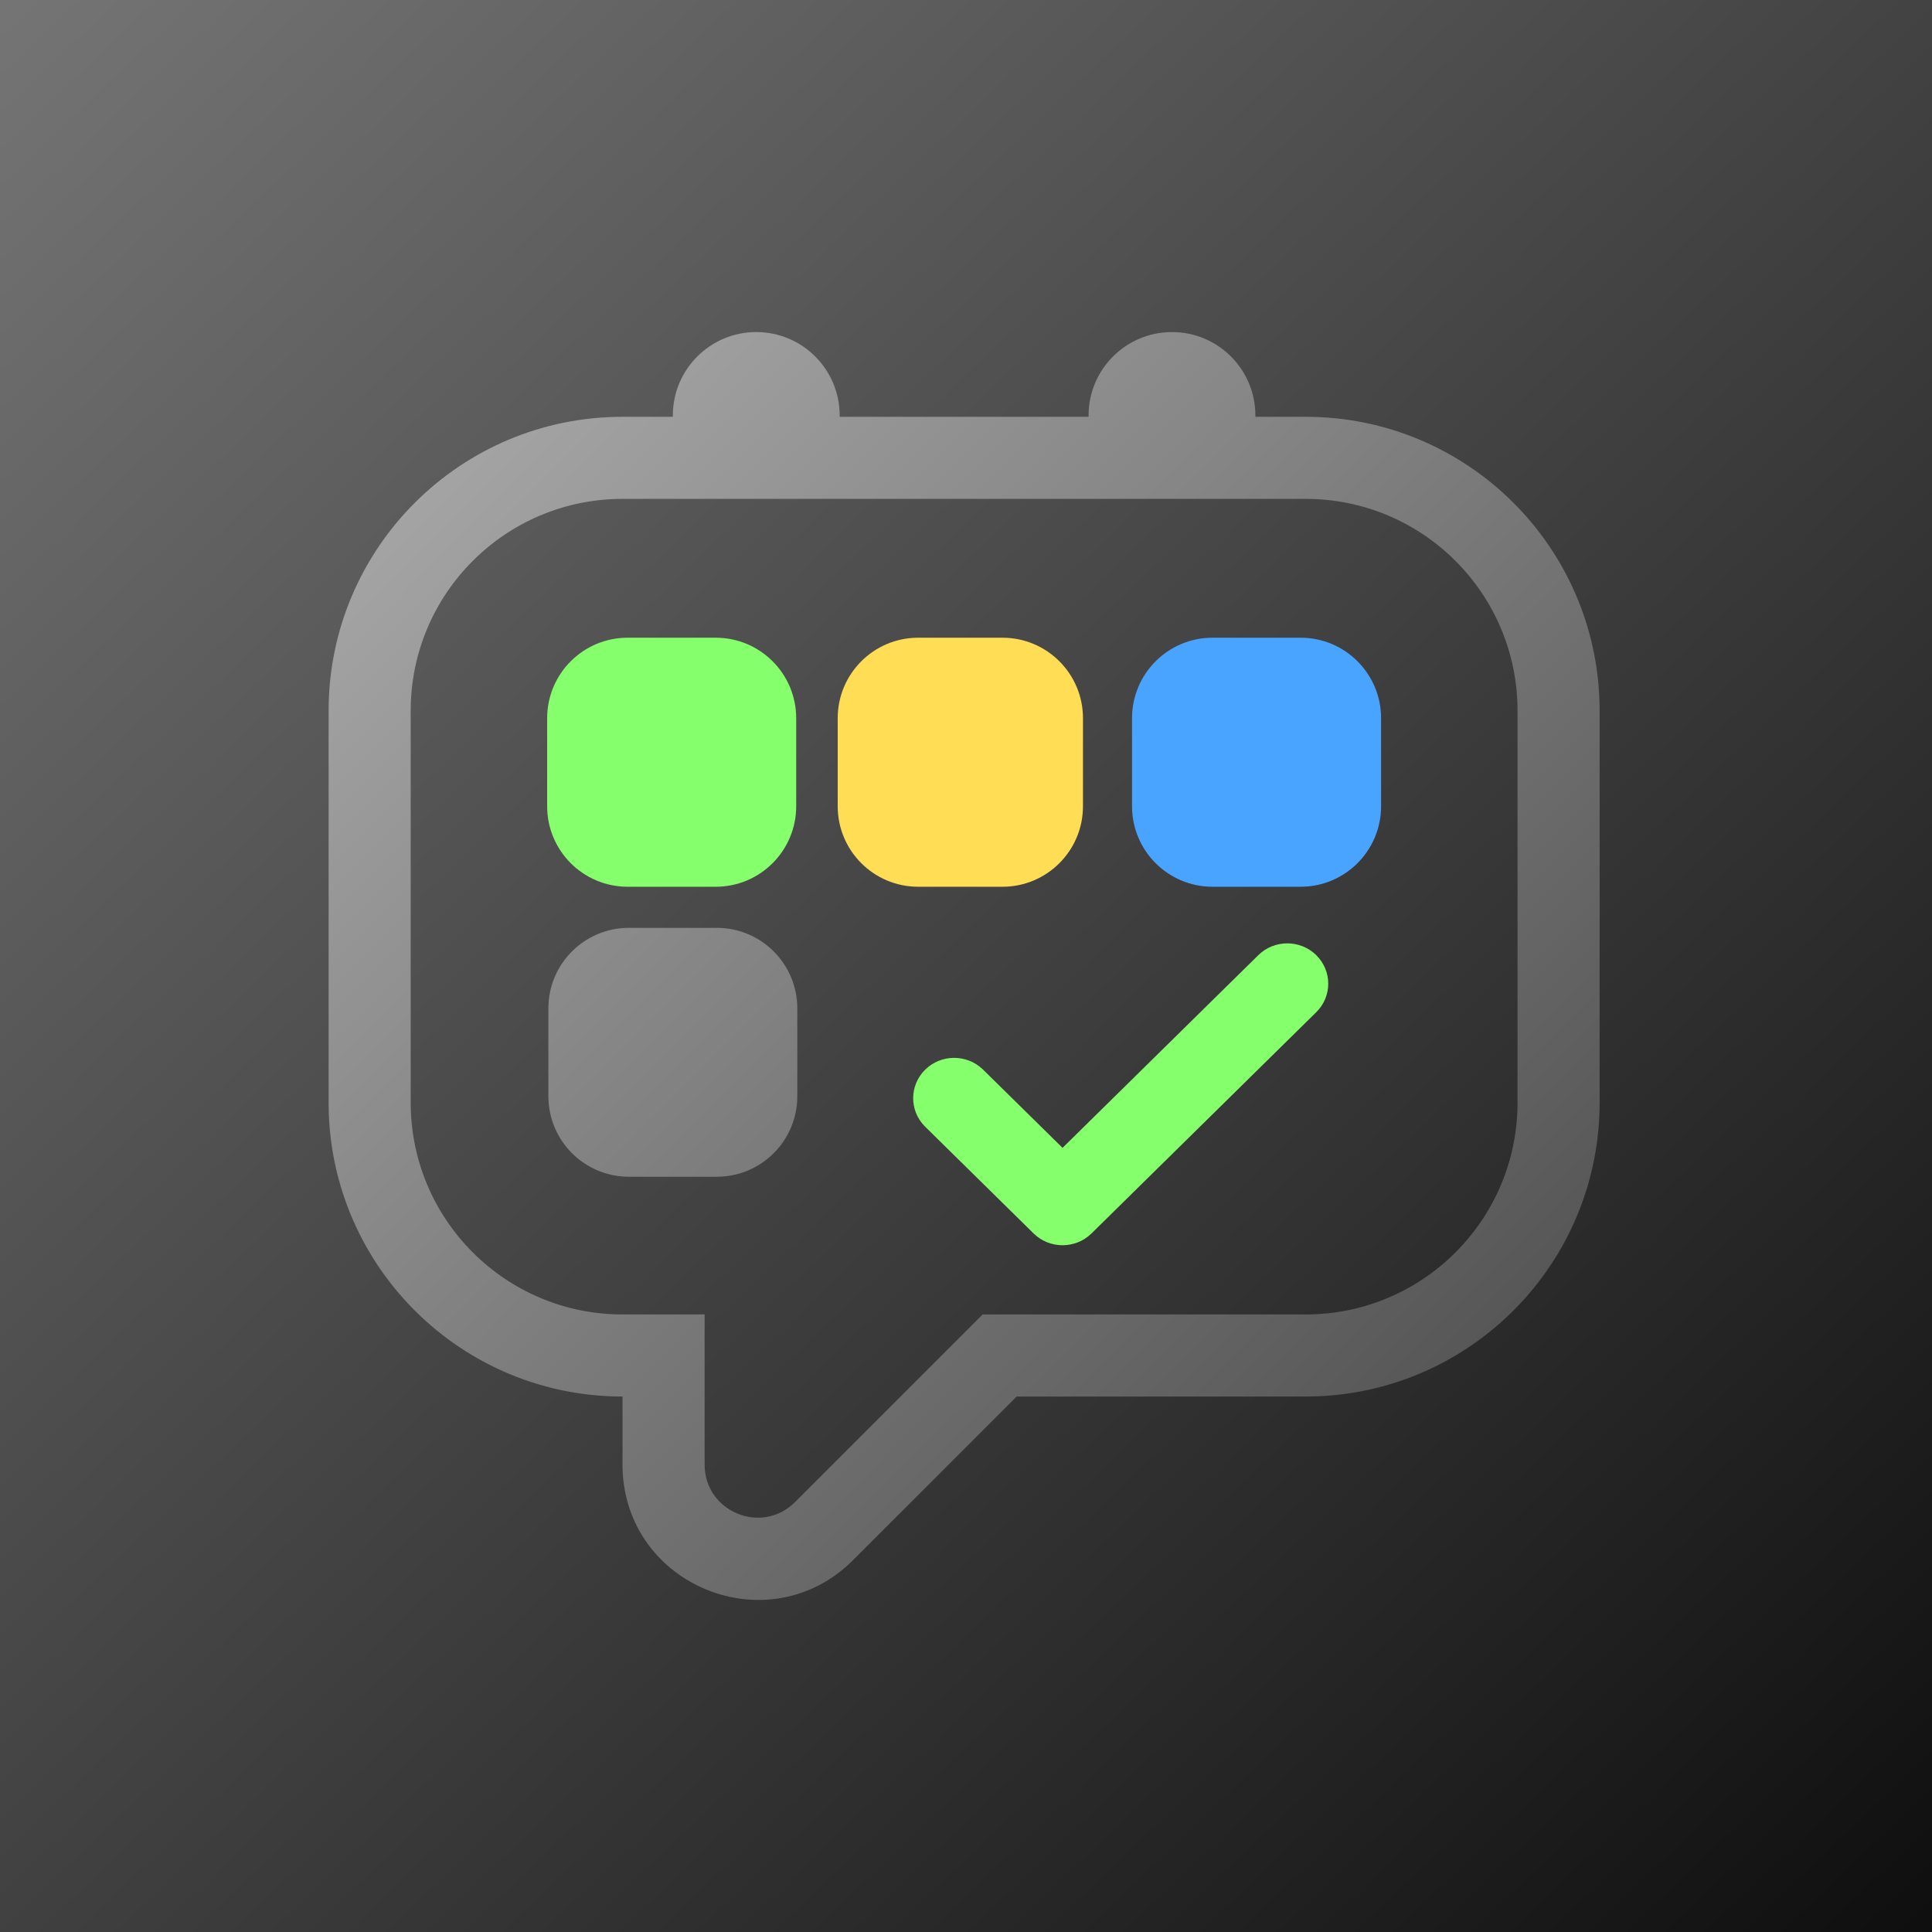
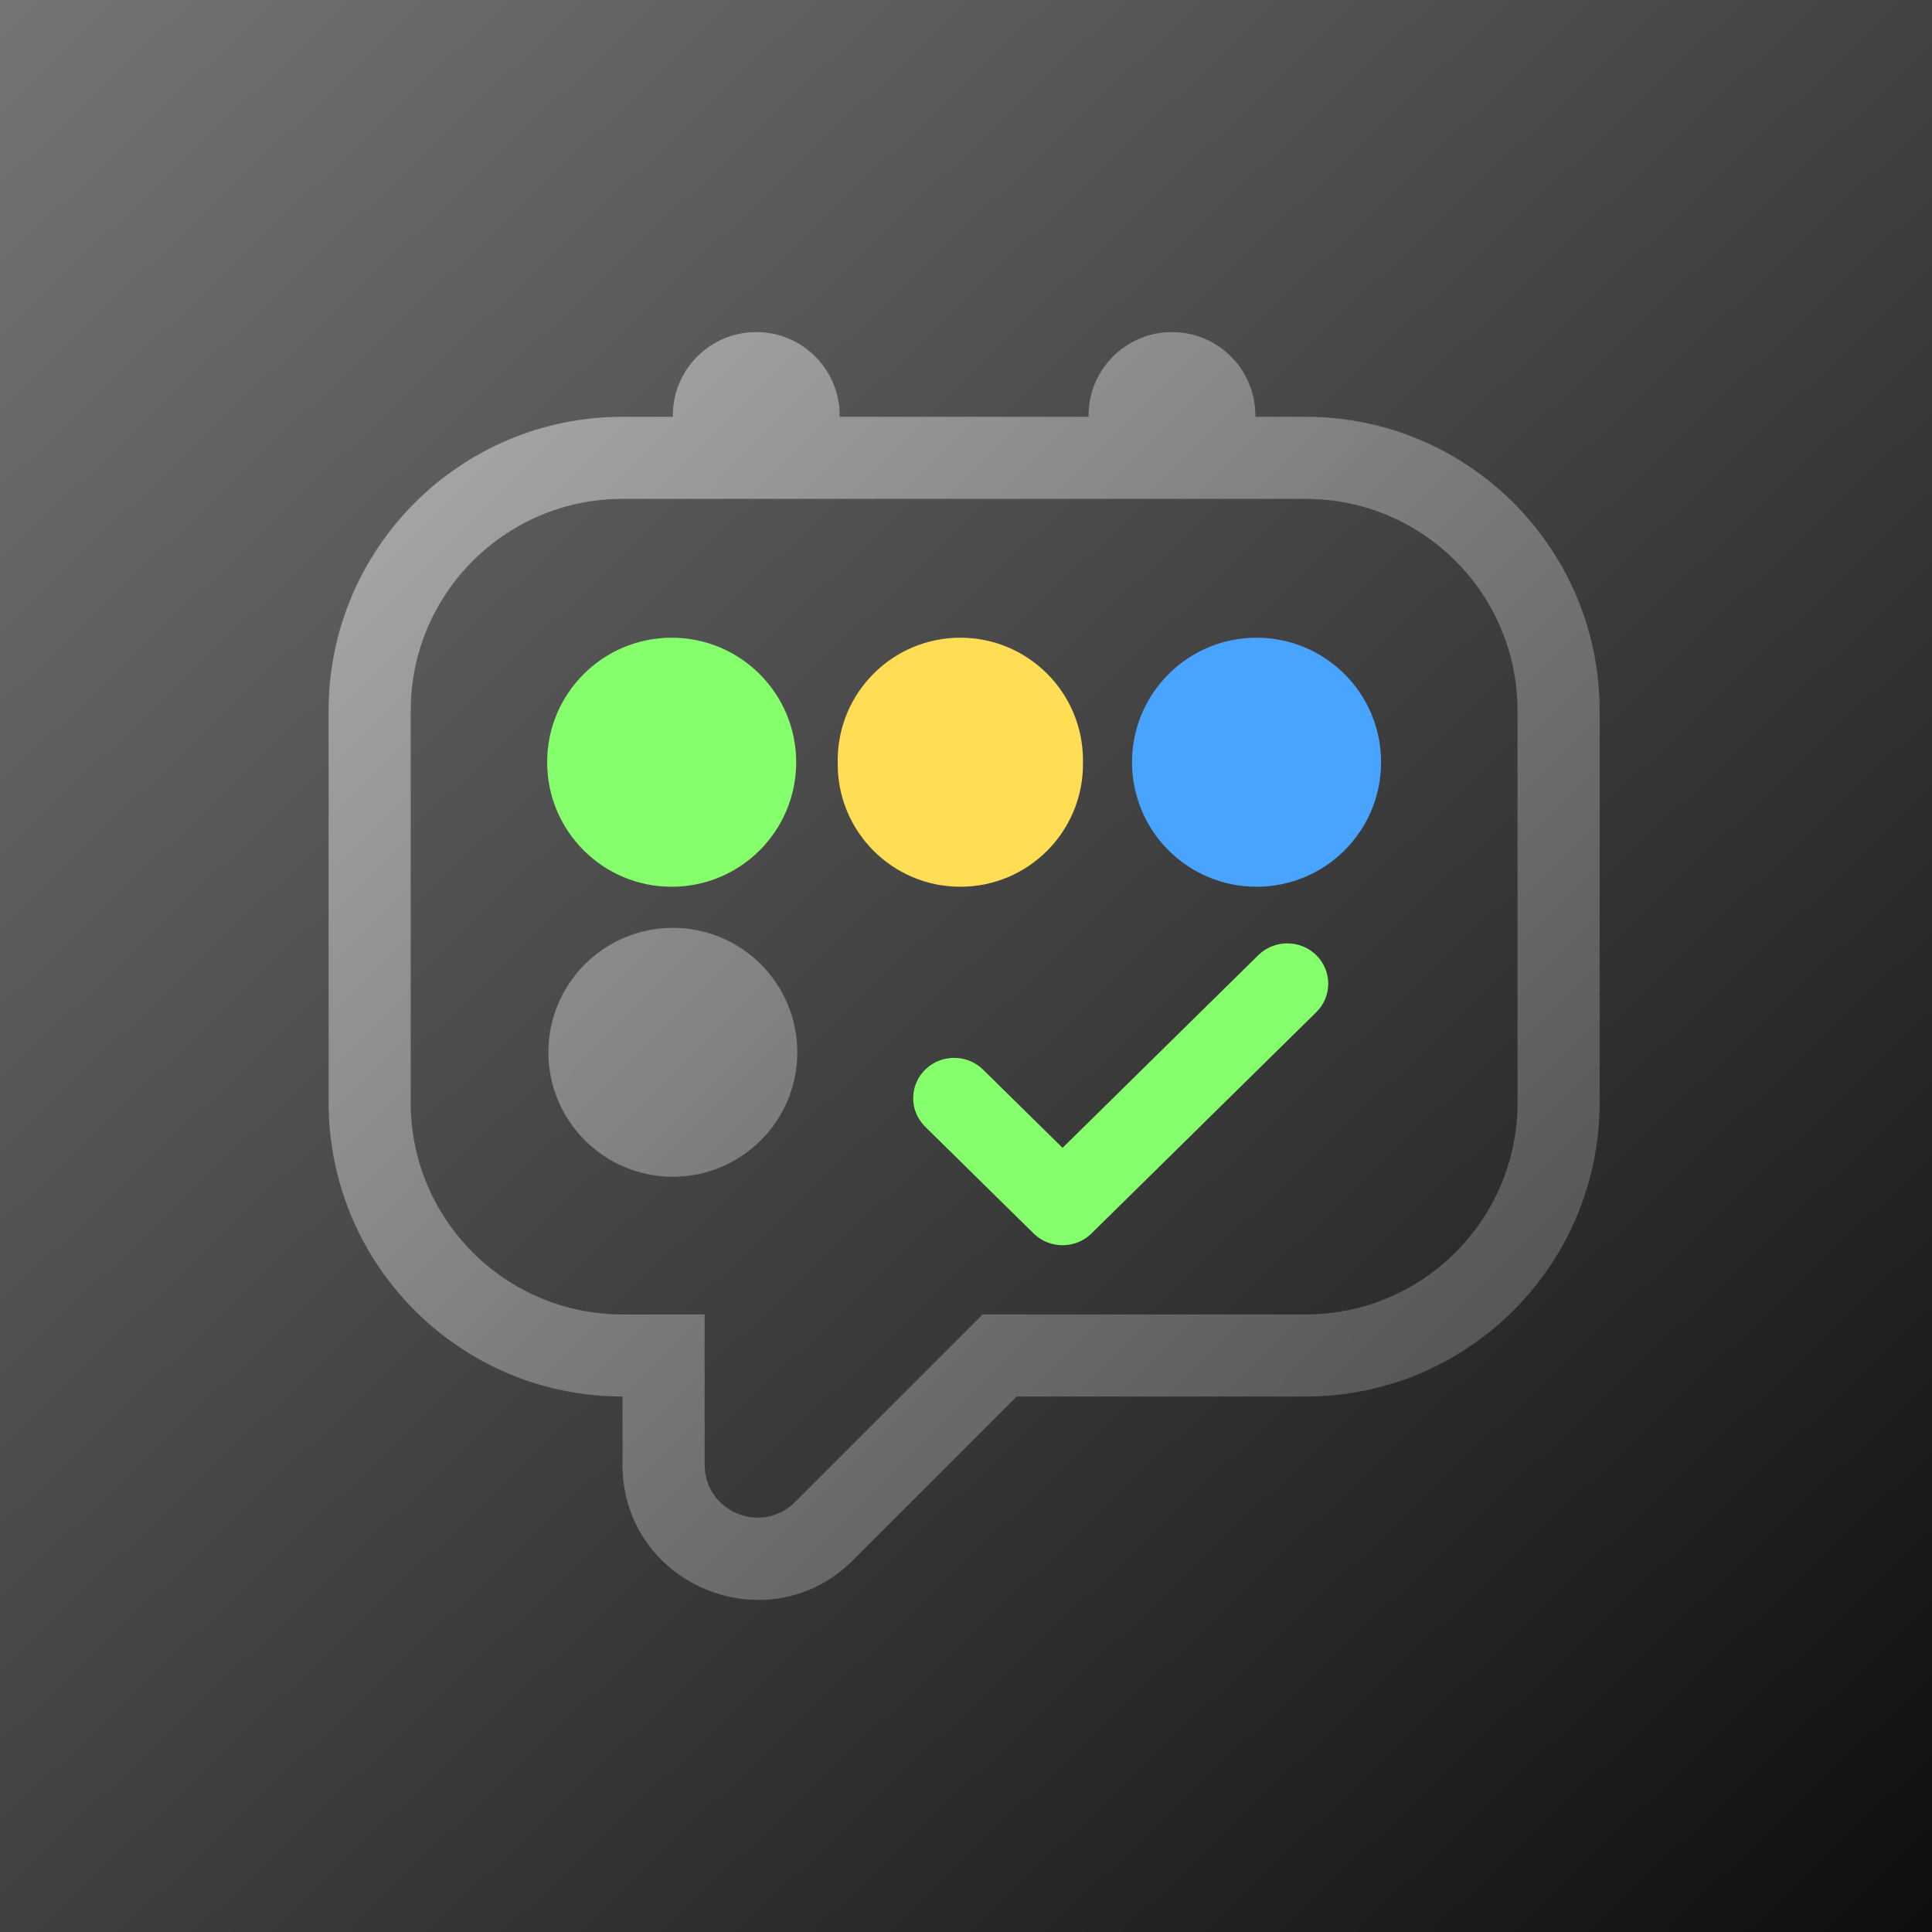
<svg xmlns="http://www.w3.org/2000/svg" width="192" height="192" viewBox="0 0 192 192" fill="none">
  <rect width="192" height="192" fill="url(#paint0_linear_4_38)" />
-   <rect x="54.375" y="63.375" width="24.75" height="24.75" rx="8" fill="#85FF6C" />
-   <rect x="83.25" y="63.375" width="24.375" height="24.75" rx="8" fill="#FFDD54" />
-   <rect x="112.5" y="63.375" width="24.75" height="24.75" rx="8" fill="#49A4FF" />
+   <rect x="54.375" y="63.375" width="24.75" height="24.75" rx="12.375" fill="#85FF6C" />
+   <rect x="83.25" y="63.375" width="24.375" height="24.75" rx="12.188" fill="#FFDD54" />
+   <rect x="112.5" y="63.375" width="24.75" height="24.75" rx="12.375" fill="#49A4FF" />
  <path d="M125.048 94.924C126.638 93.359 129.217 93.359 130.807 94.924C132.397 96.49 132.397 99.028 130.807 100.593L108.474 122.576C106.884 124.141 104.305 124.141 102.715 122.576L91.943 111.972L91.869 111.898C90.353 110.328 90.377 107.844 91.943 106.303C93.508 104.762 96.031 104.738 97.627 106.231L97.702 106.303L105.594 114.072L125.048 94.924Z" fill="#85FF6C" />
-   <path d="M116.47 33C121.048 33 124.759 36.711 124.759 41.289V41.421H129.759C145.765 41.421 158.764 54.295 158.966 70.253L158.969 70.63V109.576C158.969 125.582 146.095 138.581 130.137 138.783L129.759 138.786H101.034L84.778 155.042C76.389 163.43 62.092 157.603 61.869 145.832L61.867 145.553V138.786C45.862 138.786 32.862 125.912 32.659 109.954L32.657 109.576V70.63C32.658 54.498 45.736 41.421 61.867 41.421H66.867V41.289C66.867 36.711 70.578 33 75.156 33C79.733 33 83.445 36.711 83.446 41.289V41.421H108.181V41.289C108.181 36.711 111.892 33 116.47 33ZM61.867 49.578C50.241 49.578 40.815 59.003 40.815 70.63V109.576C40.815 121.203 50.241 130.628 61.867 130.628H70.025V145.553C70.025 150.241 75.694 152.59 79.009 149.274L97.656 130.628H129.759C141.386 130.628 150.811 121.203 150.811 109.576V70.63C150.811 59.003 141.386 49.578 129.759 49.578H61.867ZM71.235 92.209C75.653 92.209 79.235 95.791 79.235 100.209V108.944C79.235 113.363 75.653 116.944 71.235 116.944H62.498C58.08 116.944 54.498 113.362 54.498 108.944V100.209C54.498 95.791 58.08 92.209 62.498 92.209H71.235Z" fill="url(#paint1_linear_4_38)" />
+   <path d="M116.47 33C121.048 33 124.759 36.711 124.759 41.289V41.421H129.759C145.765 41.421 158.764 54.295 158.966 70.253L158.969 70.63V109.576C158.969 125.582 146.095 138.581 130.137 138.783L129.759 138.786H101.034L84.778 155.042C76.389 163.43 62.092 157.603 61.869 145.832L61.867 145.553V138.786C45.862 138.786 32.862 125.912 32.659 109.954L32.657 109.576V70.63C32.658 54.498 45.736 41.421 61.867 41.421H66.867V41.289C66.867 36.711 70.578 33 75.156 33C79.733 33 83.445 36.711 83.446 41.289V41.421H108.181V41.289C108.181 36.711 111.892 33 116.47 33ZM61.867 49.578C50.241 49.578 40.815 59.003 40.815 70.63V109.576C40.815 121.203 50.241 130.628 61.867 130.628H70.025V145.553C70.025 150.241 75.694 152.59 79.009 149.274L97.656 130.628H129.759C141.386 130.628 150.811 121.203 150.811 109.576V70.63C150.811 59.003 141.386 49.578 129.759 49.578H61.867ZM66.867 92.209C73.697 92.209 79.234 97.746 79.235 104.576C79.235 111.407 73.697 116.944 66.867 116.944C60.036 116.944 54.498 111.407 54.498 104.576C54.498 97.746 60.036 92.209 66.867 92.209Z" fill="url(#paint1_linear_4_38)" />
  <defs>
    <linearGradient id="paint0_linear_4_38" x1="-27.883" y1="-30.316" x2="215.205" y2="223.626" gradientUnits="userSpaceOnUse">
      <stop stop-color="#848484" />
      <stop offset="1" />
    </linearGradient>
    <linearGradient id="paint1_linear_4_38" x1="32.657" y1="33" x2="158.968" y2="159" gradientUnits="userSpaceOnUse">
      <stop stop-color="#AEAEAE" />
      <stop offset="1" stop-color="#484848" />
    </linearGradient>
  </defs>
</svg>
